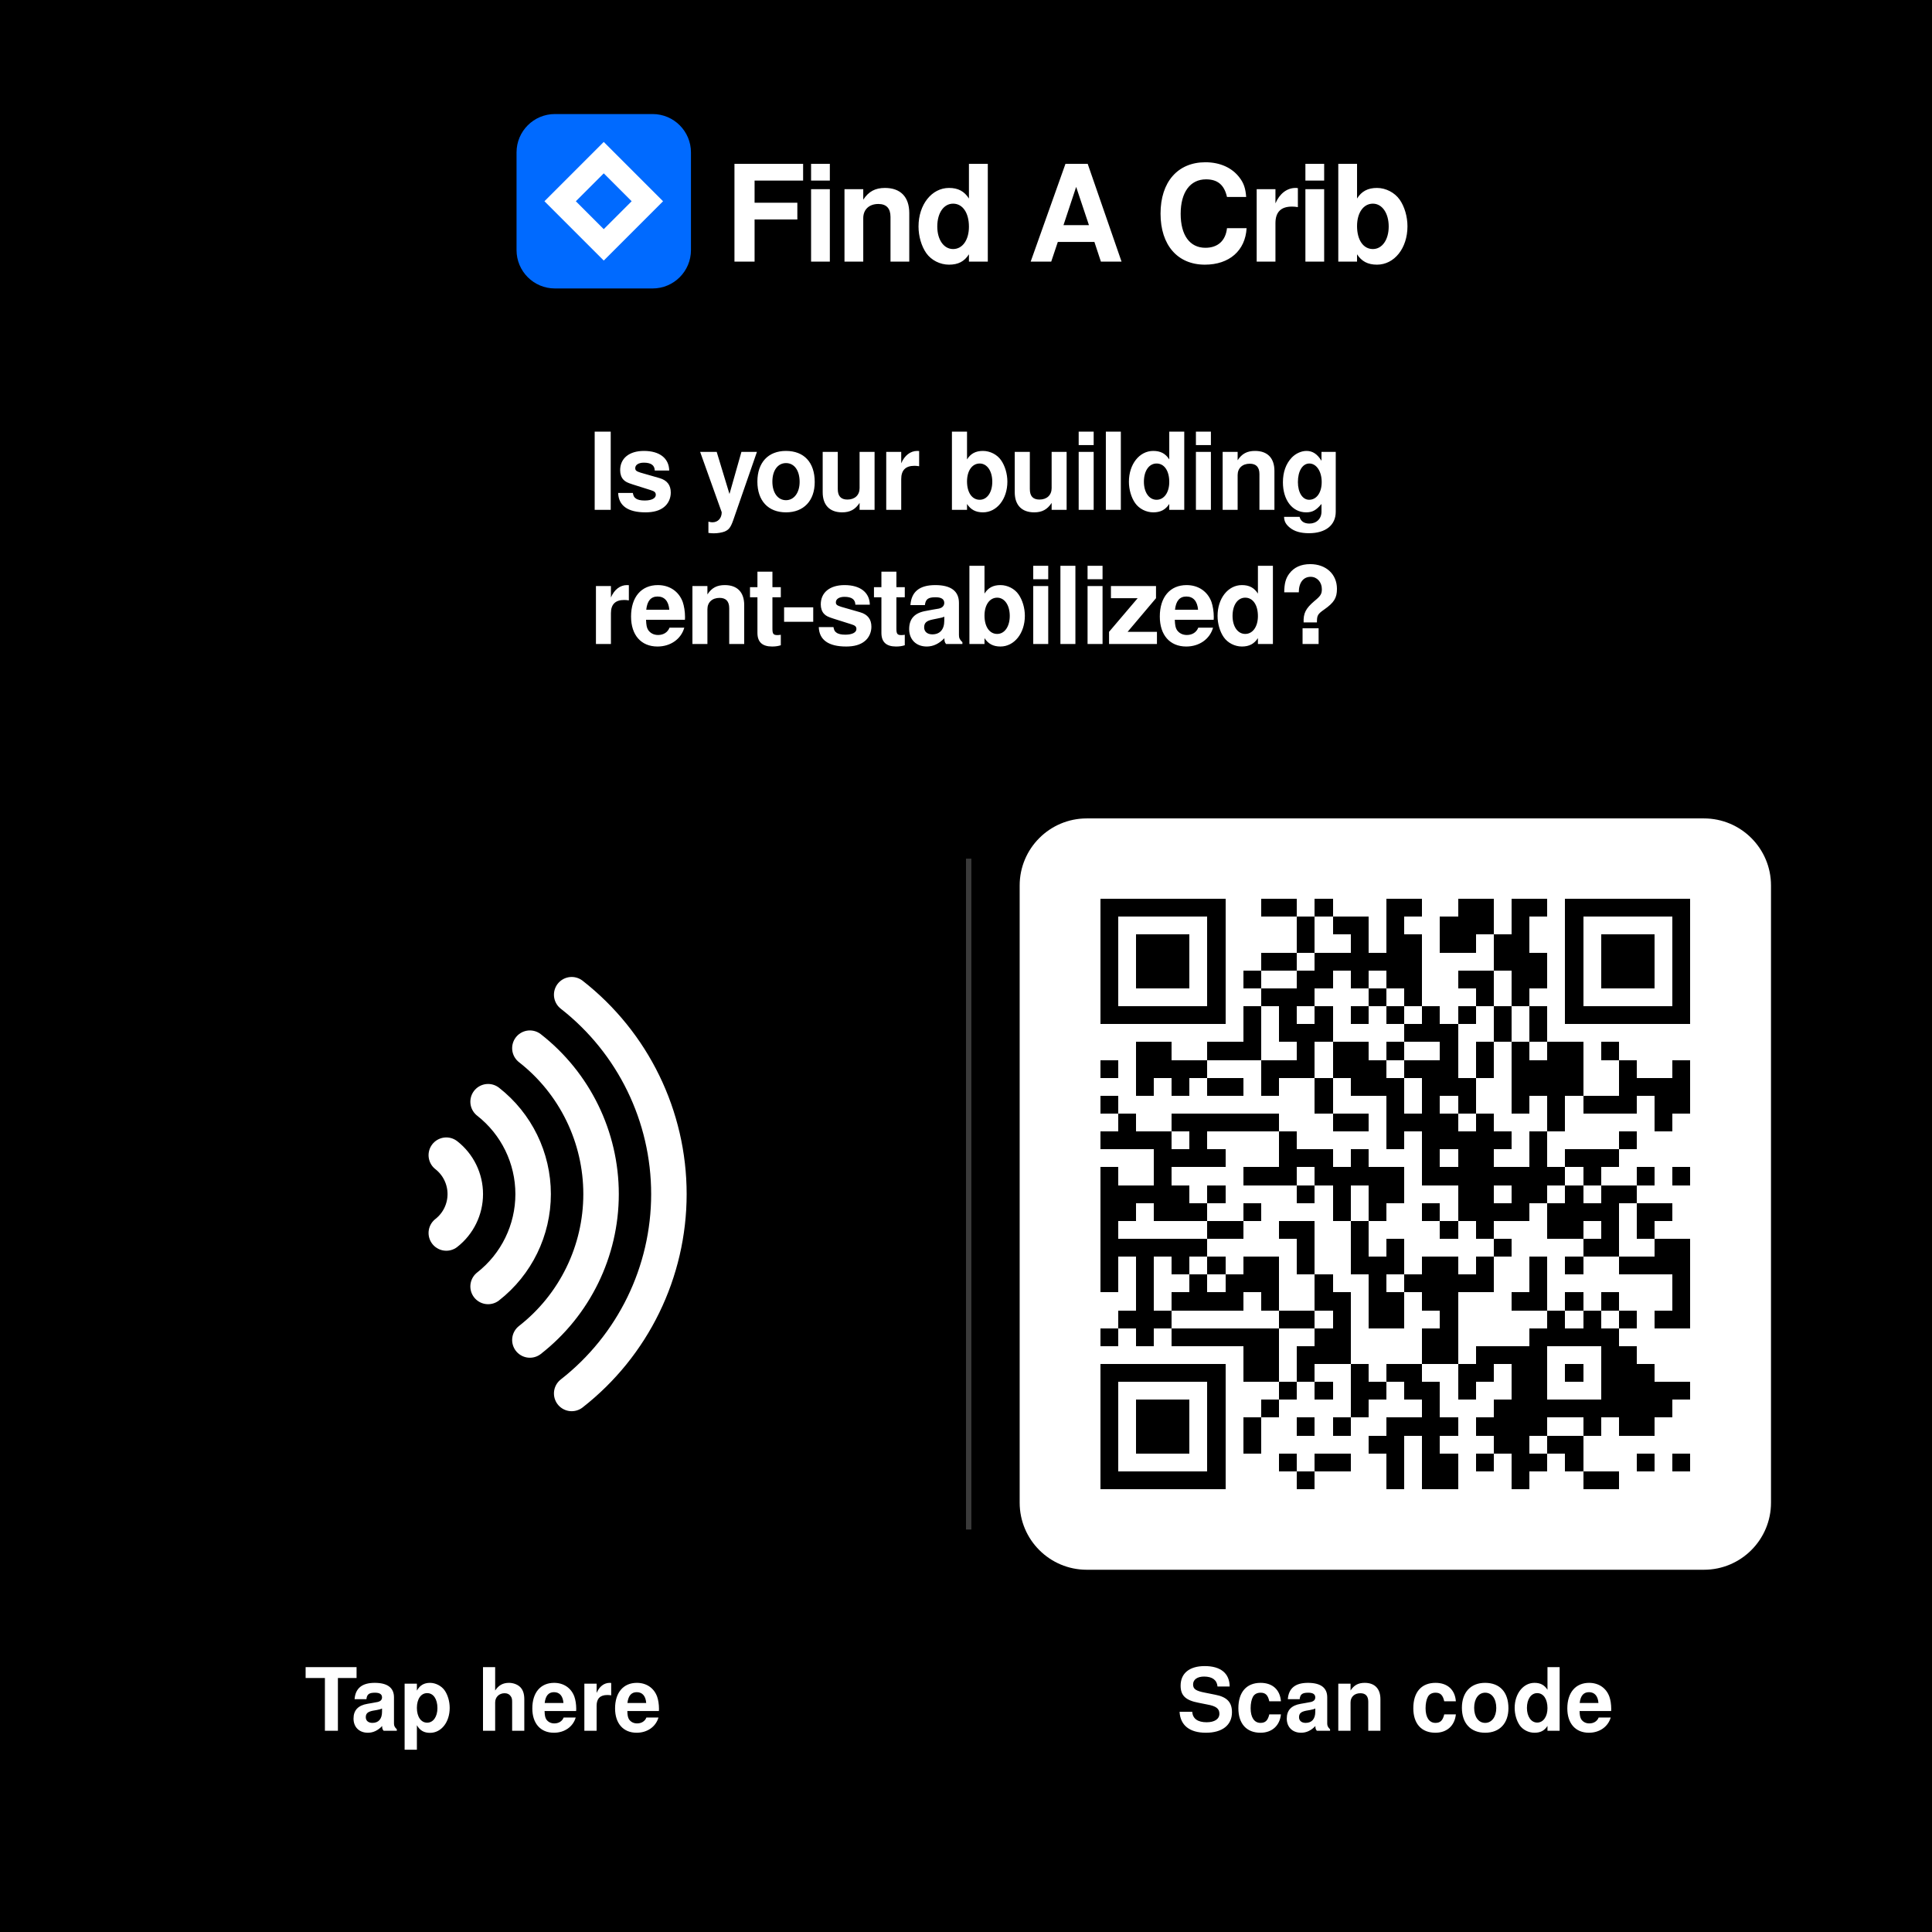
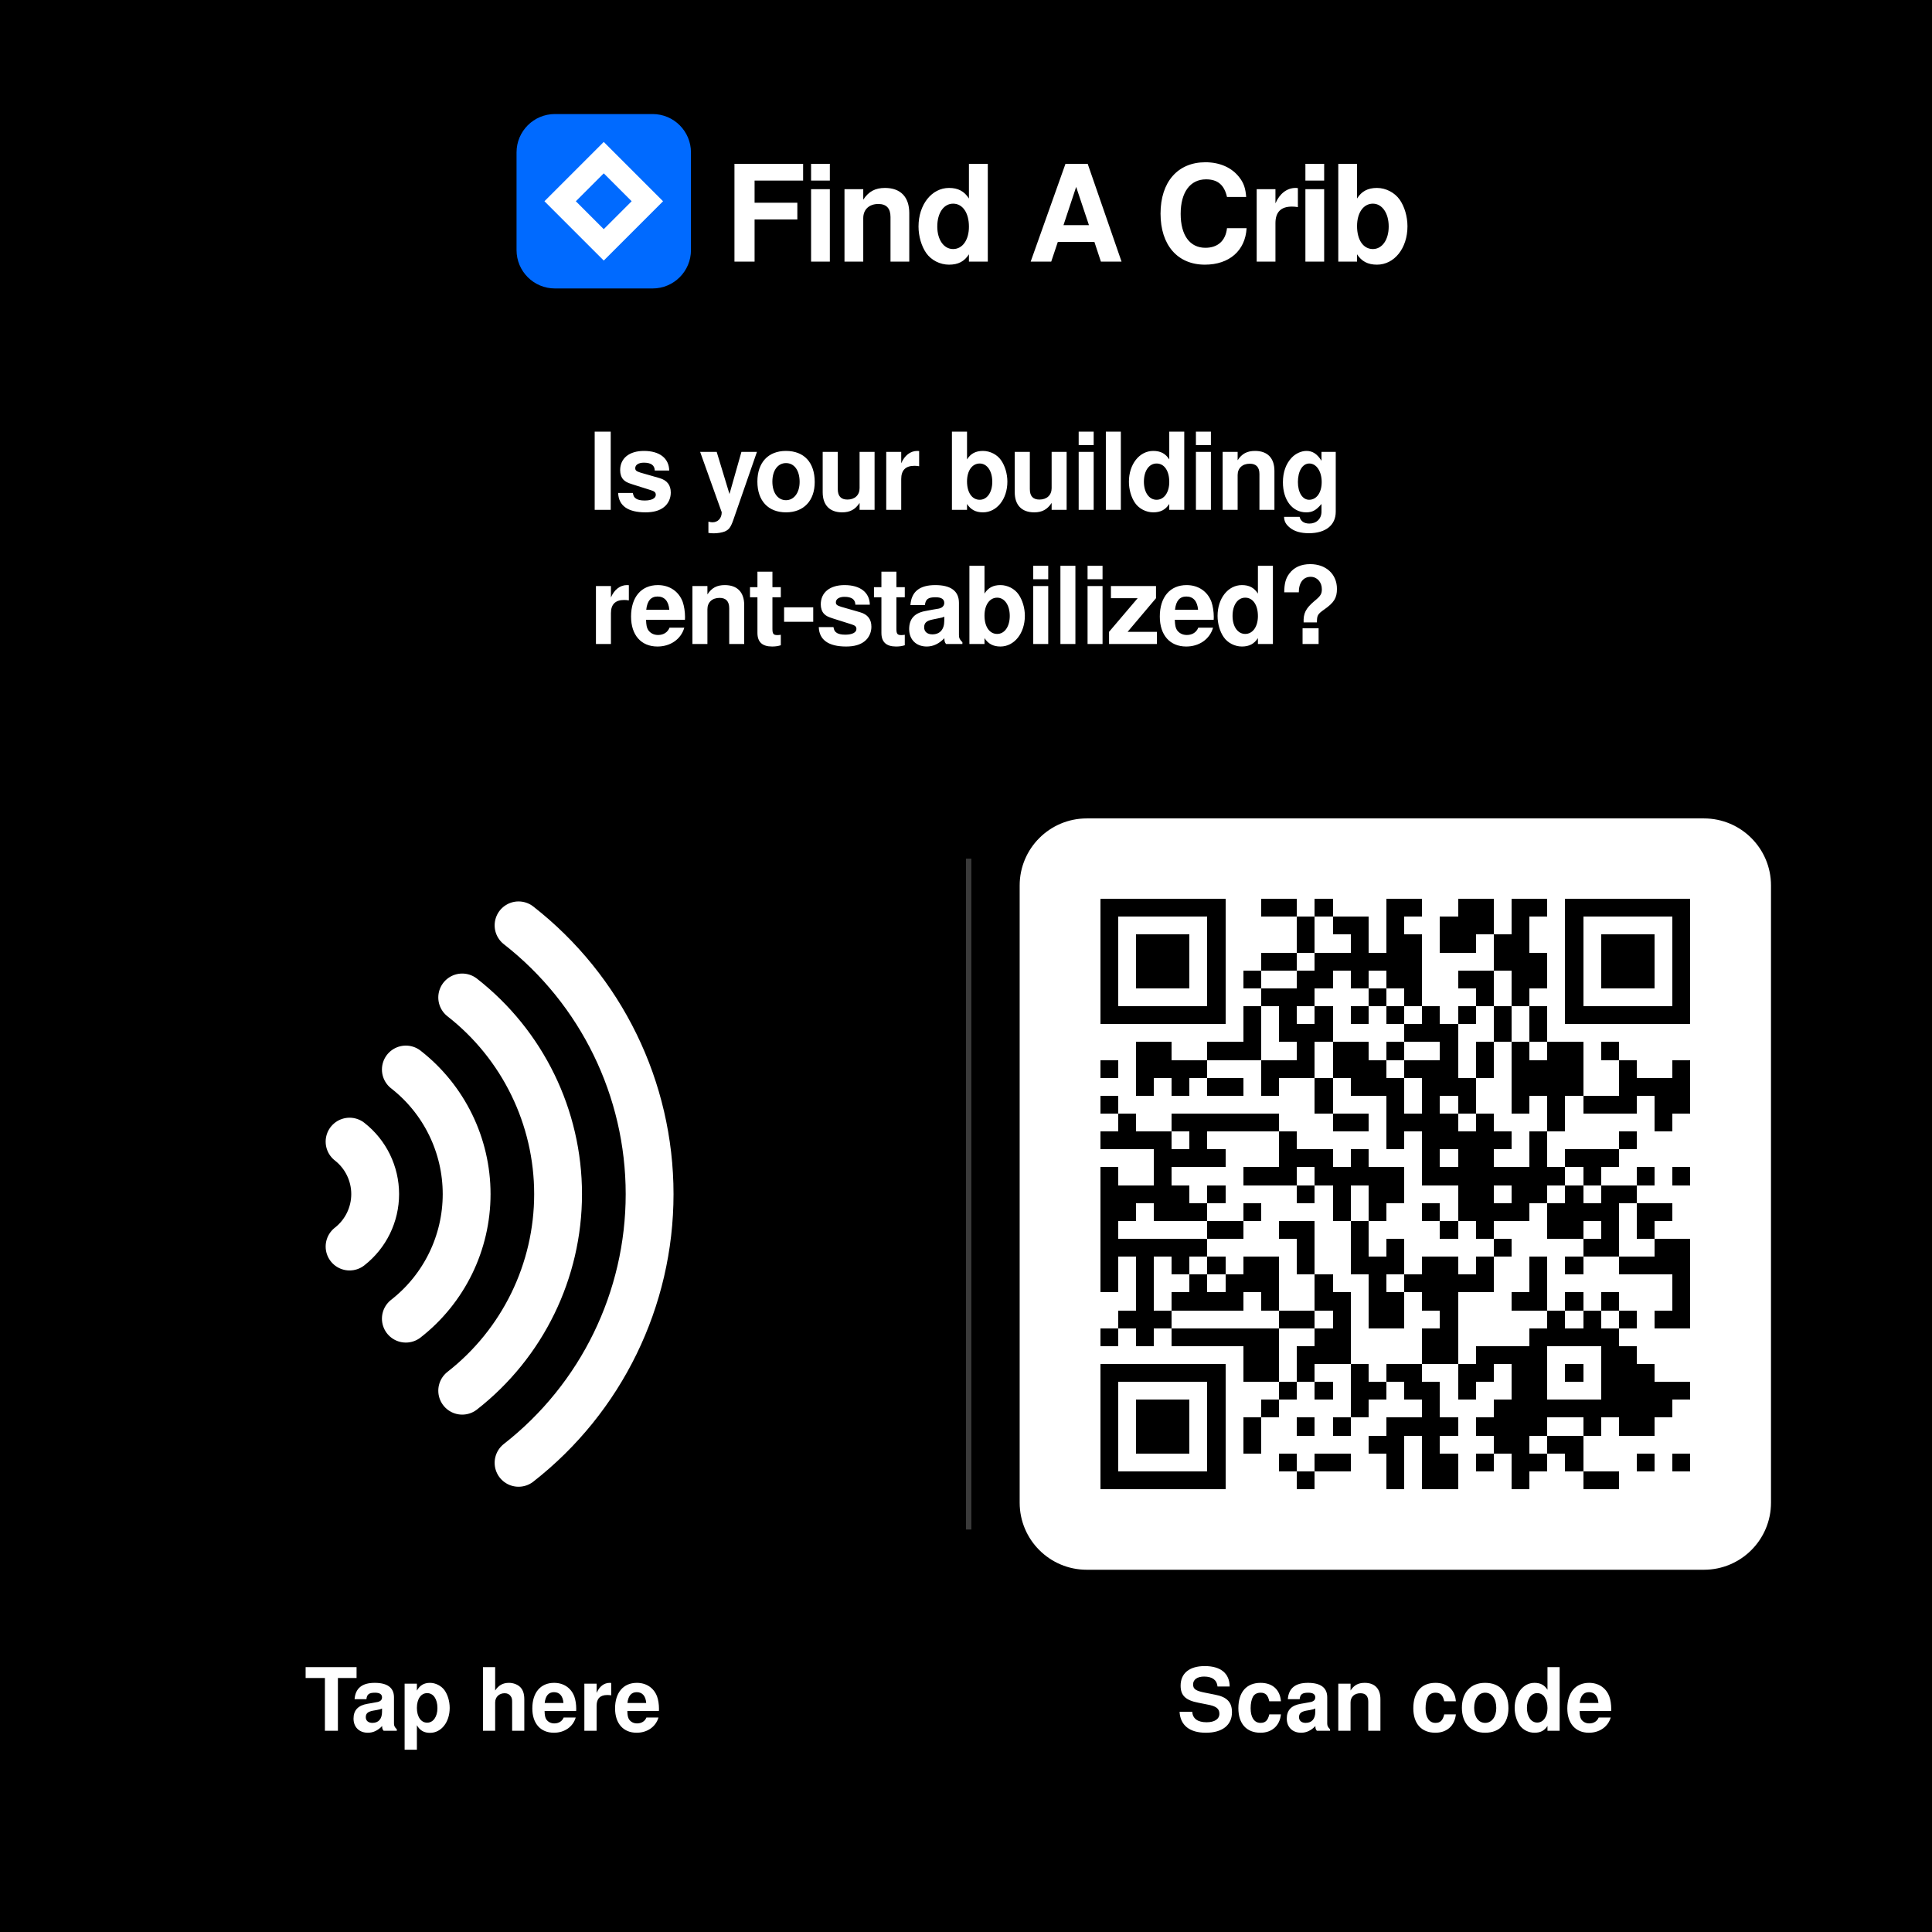
<svg xmlns="http://www.w3.org/2000/svg" width="4in" height="4in" viewBox="0 0 288.00 288.00">
  <rect x="0.00" y="0.00" width="288.00" height="288.00" rx="0.00" fill="#000000" />
  <rect x="77.00" y="17.00" width="26.00" height="26.00" rx="5.72" fill="#006AFF" />
  <path d="M90.00,21.16 L98.84,30.00 L90.00,38.84 L81.16,30.00 Z" fill="#FFFFFF" />
  <path d="M90.00,25.84 L94.16,30.00 L90.00,34.16 L85.84,30.00 Z" fill="#006AFF" />
  <text x="108.00" y="39.00" font-family="Helvetica Neue, Helvetica, Arial, sans-serif" font-size="20.00" font-weight="700" fill="#FFFFFF" text-anchor="start" letter-spacing="-0.50">Find A Crib</text>
  <text x="144.00" y="76.00" font-family="Helvetica Neue, Helvetica, Arial, sans-serif" font-size="16.00" font-weight="700" fill="#FFFFFF" text-anchor="middle" letter-spacing="-0.40">Is your building</text>
  <text x="144.00" y="96.00" font-family="Helvetica Neue, Helvetica, Arial, sans-serif" font-size="16.00" font-weight="700" fill="#FFFFFF" text-anchor="middle" letter-spacing="-0.40">rent-stabilized?</text>
-   <path d="M66.53,172.20 A7.36,7.36 0 0,1 66.53,183.80" fill="none" stroke="#FFFFFF" stroke-width="5.29" stroke-linecap="round" />
-   <path d="M72.76,164.23 A17.48,17.48 0 0,1 72.76,191.77" fill="none" stroke="#FFFFFF" stroke-width="5.29" stroke-linecap="round" />
-   <path d="M78.99,156.25 A27.60,27.60 0 0,1 78.99,199.75" fill="none" stroke="#FFFFFF" stroke-width="5.29" stroke-linecap="round" />
-   <path d="M85.22,148.28 A37.72,37.72 0 0,1 85.22,207.72" fill="none" stroke="#FFFFFF" stroke-width="5.29" stroke-linecap="round" />
+   <path d="M52.11,170.18 A9.92,9.92 0 0,1 52.11,185.82" fill="none" stroke="#FFFFFF" stroke-width="7.13" stroke-linecap="round" />
+   <path d="M60.50,159.43 A23.56,23.56 0 0,1 60.50,196.57" fill="none" stroke="#FFFFFF" stroke-width="7.13" stroke-linecap="round" />
+   <path d="M68.90,148.69 A37.20,37.20 0 0,1 68.90,207.31" fill="none" stroke="#FFFFFF" stroke-width="7.13" stroke-linecap="round" />
+   <path d="M77.30,137.94 A50.84,50.84 0 0,1 77.30,218.06" fill="none" stroke="#FFFFFF" stroke-width="7.13" stroke-linecap="round" />
  <rect x="144.00" y="128.00" width="0.80" height="100.00" rx="0.00" fill="#3A3A3A" />
  <rect x="152.00" y="122.00" width="112.00" height="112.00" rx="10.00" fill="#FFFFFF" />
  <path d="M164.000,134.000h2.667v2.667h-2.667zM166.667,134.000h2.667v2.667h-2.667zM169.333,134.000h2.667v2.667h-2.667zM172.000,134.000h2.667v2.667h-2.667zM174.667,134.000h2.667v2.667h-2.667zM177.333,134.000h2.667v2.667h-2.667zM180.000,134.000h2.667v2.667h-2.667zM188.000,134.000h2.667v2.667h-2.667zM190.667,134.000h2.667v2.667h-2.667zM196.000,134.000h2.667v2.667h-2.667zM206.667,134.000h2.667v2.667h-2.667zM209.333,134.000h2.667v2.667h-2.667zM217.333,134.000h2.667v2.667h-2.667zM220.000,134.000h2.667v2.667h-2.667zM225.333,134.000h2.667v2.667h-2.667zM228.000,134.000h2.667v2.667h-2.667zM233.333,134.000h2.667v2.667h-2.667zM236.000,134.000h2.667v2.667h-2.667zM238.667,134.000h2.667v2.667h-2.667zM241.333,134.000h2.667v2.667h-2.667zM244.000,134.000h2.667v2.667h-2.667zM246.667,134.000h2.667v2.667h-2.667zM249.333,134.000h2.667v2.667h-2.667zM164.000,136.667h2.667v2.667h-2.667zM180.000,136.667h2.667v2.667h-2.667zM193.333,136.667h2.667v2.667h-2.667zM198.667,136.667h2.667v2.667h-2.667zM201.333,136.667h2.667v2.667h-2.667zM206.667,136.667h2.667v2.667h-2.667zM214.667,136.667h2.667v2.667h-2.667zM217.333,136.667h2.667v2.667h-2.667zM220.000,136.667h2.667v2.667h-2.667zM225.333,136.667h2.667v2.667h-2.667zM233.333,136.667h2.667v2.667h-2.667zM249.333,136.667h2.667v2.667h-2.667zM164.000,139.333h2.667v2.667h-2.667zM169.333,139.333h2.667v2.667h-2.667zM172.000,139.333h2.667v2.667h-2.667zM174.667,139.333h2.667v2.667h-2.667zM180.000,139.333h2.667v2.667h-2.667zM193.333,139.333h2.667v2.667h-2.667zM201.333,139.333h2.667v2.667h-2.667zM206.667,139.333h2.667v2.667h-2.667zM209.333,139.333h2.667v2.667h-2.667zM214.667,139.333h2.667v2.667h-2.667zM217.333,139.333h2.667v2.667h-2.667zM222.667,139.333h2.667v2.667h-2.667zM225.333,139.333h2.667v2.667h-2.667zM233.333,139.333h2.667v2.667h-2.667zM238.667,139.333h2.667v2.667h-2.667zM241.333,139.333h2.667v2.667h-2.667zM244.000,139.333h2.667v2.667h-2.667zM249.333,139.333h2.667v2.667h-2.667zM164.000,142.000h2.667v2.667h-2.667zM169.333,142.000h2.667v2.667h-2.667zM172.000,142.000h2.667v2.667h-2.667zM174.667,142.000h2.667v2.667h-2.667zM180.000,142.000h2.667v2.667h-2.667zM188.000,142.000h2.667v2.667h-2.667zM190.667,142.000h2.667v2.667h-2.667zM196.000,142.000h2.667v2.667h-2.667zM198.667,142.000h2.667v2.667h-2.667zM201.333,142.000h2.667v2.667h-2.667zM204.000,142.000h2.667v2.667h-2.667zM206.667,142.000h2.667v2.667h-2.667zM209.333,142.000h2.667v2.667h-2.667zM222.667,142.000h2.667v2.667h-2.667zM225.333,142.000h2.667v2.667h-2.667zM228.000,142.000h2.667v2.667h-2.667zM233.333,142.000h2.667v2.667h-2.667zM238.667,142.000h2.667v2.667h-2.667zM241.333,142.000h2.667v2.667h-2.667zM244.000,142.000h2.667v2.667h-2.667zM249.333,142.000h2.667v2.667h-2.667zM164.000,144.667h2.667v2.667h-2.667zM169.333,144.667h2.667v2.667h-2.667zM172.000,144.667h2.667v2.667h-2.667zM174.667,144.667h2.667v2.667h-2.667zM180.000,144.667h2.667v2.667h-2.667zM185.333,144.667h2.667v2.667h-2.667zM193.333,144.667h2.667v2.667h-2.667zM196.000,144.667h2.667v2.667h-2.667zM201.333,144.667h2.667v2.667h-2.667zM206.667,144.667h2.667v2.667h-2.667zM209.333,144.667h2.667v2.667h-2.667zM217.333,144.667h2.667v2.667h-2.667zM220.000,144.667h2.667v2.667h-2.667zM225.333,144.667h2.667v2.667h-2.667zM228.000,144.667h2.667v2.667h-2.667zM233.333,144.667h2.667v2.667h-2.667zM238.667,144.667h2.667v2.667h-2.667zM241.333,144.667h2.667v2.667h-2.667zM244.000,144.667h2.667v2.667h-2.667zM249.333,144.667h2.667v2.667h-2.667zM164.000,147.333h2.667v2.667h-2.667zM180.000,147.333h2.667v2.667h-2.667zM188.000,147.333h2.667v2.667h-2.667zM190.667,147.333h2.667v2.667h-2.667zM193.333,147.333h2.667v2.667h-2.667zM204.000,147.333h2.667v2.667h-2.667zM209.333,147.333h2.667v2.667h-2.667zM220.000,147.333h2.667v2.667h-2.667zM225.333,147.333h2.667v2.667h-2.667zM233.333,147.333h2.667v2.667h-2.667zM249.333,147.333h2.667v2.667h-2.667zM164.000,150.000h2.667v2.667h-2.667zM166.667,150.000h2.667v2.667h-2.667zM169.333,150.000h2.667v2.667h-2.667zM172.000,150.000h2.667v2.667h-2.667zM174.667,150.000h2.667v2.667h-2.667zM177.333,150.000h2.667v2.667h-2.667zM180.000,150.000h2.667v2.667h-2.667zM185.333,150.000h2.667v2.667h-2.667zM190.667,150.000h2.667v2.667h-2.667zM196.000,150.000h2.667v2.667h-2.667zM201.333,150.000h2.667v2.667h-2.667zM206.667,150.000h2.667v2.667h-2.667zM212.000,150.000h2.667v2.667h-2.667zM217.333,150.000h2.667v2.667h-2.667zM222.667,150.000h2.667v2.667h-2.667zM228.000,150.000h2.667v2.667h-2.667zM233.333,150.000h2.667v2.667h-2.667zM236.000,150.000h2.667v2.667h-2.667zM238.667,150.000h2.667v2.667h-2.667zM241.333,150.000h2.667v2.667h-2.667zM244.000,150.000h2.667v2.667h-2.667zM246.667,150.000h2.667v2.667h-2.667zM249.333,150.000h2.667v2.667h-2.667zM185.333,152.667h2.667v2.667h-2.667zM190.667,152.667h2.667v2.667h-2.667zM193.333,152.667h2.667v2.667h-2.667zM196.000,152.667h2.667v2.667h-2.667zM209.333,152.667h2.667v2.667h-2.667zM212.000,152.667h2.667v2.667h-2.667zM214.667,152.667h2.667v2.667h-2.667zM222.667,152.667h2.667v2.667h-2.667zM228.000,152.667h2.667v2.667h-2.667zM169.333,155.333h2.667v2.667h-2.667zM172.000,155.333h2.667v2.667h-2.667zM180.000,155.333h2.667v2.667h-2.667zM182.667,155.333h2.667v2.667h-2.667zM185.333,155.333h2.667v2.667h-2.667zM193.333,155.333h2.667v2.667h-2.667zM198.667,155.333h2.667v2.667h-2.667zM201.333,155.333h2.667v2.667h-2.667zM206.667,155.333h2.667v2.667h-2.667zM214.667,155.333h2.667v2.667h-2.667zM220.000,155.333h2.667v2.667h-2.667zM225.333,155.333h2.667v2.667h-2.667zM230.667,155.333h2.667v2.667h-2.667zM233.333,155.333h2.667v2.667h-2.667zM238.667,155.333h2.667v2.667h-2.667zM164.000,158.000h2.667v2.667h-2.667zM169.333,158.000h2.667v2.667h-2.667zM172.000,158.000h2.667v2.667h-2.667zM174.667,158.000h2.667v2.667h-2.667zM177.333,158.000h2.667v2.667h-2.667zM188.000,158.000h2.667v2.667h-2.667zM190.667,158.000h2.667v2.667h-2.667zM193.333,158.000h2.667v2.667h-2.667zM198.667,158.000h2.667v2.667h-2.667zM201.333,158.000h2.667v2.667h-2.667zM204.000,158.000h2.667v2.667h-2.667zM209.333,158.000h2.667v2.667h-2.667zM212.000,158.000h2.667v2.667h-2.667zM214.667,158.000h2.667v2.667h-2.667zM220.000,158.000h2.667v2.667h-2.667zM225.333,158.000h2.667v2.667h-2.667zM228.000,158.000h2.667v2.667h-2.667zM230.667,158.000h2.667v2.667h-2.667zM233.333,158.000h2.667v2.667h-2.667zM241.333,158.000h2.667v2.667h-2.667zM249.333,158.000h2.667v2.667h-2.667zM169.333,160.667h2.667v2.667h-2.667zM174.667,160.667h2.667v2.667h-2.667zM180.000,160.667h2.667v2.667h-2.667zM182.667,160.667h2.667v2.667h-2.667zM188.000,160.667h2.667v2.667h-2.667zM196.000,160.667h2.667v2.667h-2.667zM201.333,160.667h2.667v2.667h-2.667zM204.000,160.667h2.667v2.667h-2.667zM206.667,160.667h2.667v2.667h-2.667zM212.000,160.667h2.667v2.667h-2.667zM214.667,160.667h2.667v2.667h-2.667zM217.333,160.667h2.667v2.667h-2.667zM225.333,160.667h2.667v2.667h-2.667zM228.000,160.667h2.667v2.667h-2.667zM230.667,160.667h2.667v2.667h-2.667zM233.333,160.667h2.667v2.667h-2.667zM241.333,160.667h2.667v2.667h-2.667zM244.000,160.667h2.667v2.667h-2.667zM246.667,160.667h2.667v2.667h-2.667zM249.333,160.667h2.667v2.667h-2.667zM164.000,163.333h2.667v2.667h-2.667zM196.000,163.333h2.667v2.667h-2.667zM206.667,163.333h2.667v2.667h-2.667zM212.000,163.333h2.667v2.667h-2.667zM217.333,163.333h2.667v2.667h-2.667zM225.333,163.333h2.667v2.667h-2.667zM230.667,163.333h2.667v2.667h-2.667zM236.000,163.333h2.667v2.667h-2.667zM238.667,163.333h2.667v2.667h-2.667zM241.333,163.333h2.667v2.667h-2.667zM246.667,163.333h2.667v2.667h-2.667zM249.333,163.333h2.667v2.667h-2.667zM166.667,166.000h2.667v2.667h-2.667zM174.667,166.000h2.667v2.667h-2.667zM177.333,166.000h2.667v2.667h-2.667zM180.000,166.000h2.667v2.667h-2.667zM182.667,166.000h2.667v2.667h-2.667zM185.333,166.000h2.667v2.667h-2.667zM188.000,166.000h2.667v2.667h-2.667zM198.667,166.000h2.667v2.667h-2.667zM201.333,166.000h2.667v2.667h-2.667zM206.667,166.000h2.667v2.667h-2.667zM209.333,166.000h2.667v2.667h-2.667zM212.000,166.000h2.667v2.667h-2.667zM214.667,166.000h2.667v2.667h-2.667zM220.000,166.000h2.667v2.667h-2.667zM230.667,166.000h2.667v2.667h-2.667zM246.667,166.000h2.667v2.667h-2.667zM164.000,168.667h2.667v2.667h-2.667zM166.667,168.667h2.667v2.667h-2.667zM169.333,168.667h2.667v2.667h-2.667zM172.000,168.667h2.667v2.667h-2.667zM177.333,168.667h2.667v2.667h-2.667zM190.667,168.667h2.667v2.667h-2.667zM206.667,168.667h2.667v2.667h-2.667zM212.000,168.667h2.667v2.667h-2.667zM214.667,168.667h2.667v2.667h-2.667zM217.333,168.667h2.667v2.667h-2.667zM220.000,168.667h2.667v2.667h-2.667zM222.667,168.667h2.667v2.667h-2.667zM228.000,168.667h2.667v2.667h-2.667zM241.333,168.667h2.667v2.667h-2.667zM172.000,171.333h2.667v2.667h-2.667zM174.667,171.333h2.667v2.667h-2.667zM177.333,171.333h2.667v2.667h-2.667zM180.000,171.333h2.667v2.667h-2.667zM190.667,171.333h2.667v2.667h-2.667zM193.333,171.333h2.667v2.667h-2.667zM196.000,171.333h2.667v2.667h-2.667zM201.333,171.333h2.667v2.667h-2.667zM212.000,171.333h2.667v2.667h-2.667zM217.333,171.333h2.667v2.667h-2.667zM220.000,171.333h2.667v2.667h-2.667zM228.000,171.333h2.667v2.667h-2.667zM233.333,171.333h2.667v2.667h-2.667zM236.000,171.333h2.667v2.667h-2.667zM238.667,171.333h2.667v2.667h-2.667zM164.000,174.000h2.667v2.667h-2.667zM172.000,174.000h2.667v2.667h-2.667zM185.333,174.000h2.667v2.667h-2.667zM188.000,174.000h2.667v2.667h-2.667zM190.667,174.000h2.667v2.667h-2.667zM196.000,174.000h2.667v2.667h-2.667zM198.667,174.000h2.667v2.667h-2.667zM201.333,174.000h2.667v2.667h-2.667zM204.000,174.000h2.667v2.667h-2.667zM206.667,174.000h2.667v2.667h-2.667zM212.000,174.000h2.667v2.667h-2.667zM214.667,174.000h2.667v2.667h-2.667zM217.333,174.000h2.667v2.667h-2.667zM220.000,174.000h2.667v2.667h-2.667zM222.667,174.000h2.667v2.667h-2.667zM225.333,174.000h2.667v2.667h-2.667zM228.000,174.000h2.667v2.667h-2.667zM230.667,174.000h2.667v2.667h-2.667zM236.000,174.000h2.667v2.667h-2.667zM244.000,174.000h2.667v2.667h-2.667zM249.333,174.000h2.667v2.667h-2.667zM164.000,176.667h2.667v2.667h-2.667zM166.667,176.667h2.667v2.667h-2.667zM169.333,176.667h2.667v2.667h-2.667zM172.000,176.667h2.667v2.667h-2.667zM174.667,176.667h2.667v2.667h-2.667zM180.000,176.667h2.667v2.667h-2.667zM193.333,176.667h2.667v2.667h-2.667zM198.667,176.667h2.667v2.667h-2.667zM204.000,176.667h2.667v2.667h-2.667zM206.667,176.667h2.667v2.667h-2.667zM217.333,176.667h2.667v2.667h-2.667zM220.000,176.667h2.667v2.667h-2.667zM225.333,176.667h2.667v2.667h-2.667zM228.000,176.667h2.667v2.667h-2.667zM233.333,176.667h2.667v2.667h-2.667zM238.667,176.667h2.667v2.667h-2.667zM241.333,176.667h2.667v2.667h-2.667zM164.000,179.333h2.667v2.667h-2.667zM166.667,179.333h2.667v2.667h-2.667zM172.000,179.333h2.667v2.667h-2.667zM174.667,179.333h2.667v2.667h-2.667zM177.333,179.333h2.667v2.667h-2.667zM185.333,179.333h2.667v2.667h-2.667zM198.667,179.333h2.667v2.667h-2.667zM204.000,179.333h2.667v2.667h-2.667zM212.000,179.333h2.667v2.667h-2.667zM217.333,179.333h2.667v2.667h-2.667zM220.000,179.333h2.667v2.667h-2.667zM222.667,179.333h2.667v2.667h-2.667zM225.333,179.333h2.667v2.667h-2.667zM230.667,179.333h2.667v2.667h-2.667zM233.333,179.333h2.667v2.667h-2.667zM236.000,179.333h2.667v2.667h-2.667zM238.667,179.333h2.667v2.667h-2.667zM244.000,179.333h2.667v2.667h-2.667zM246.667,179.333h2.667v2.667h-2.667zM164.000,182.000h2.667v2.667h-2.667zM180.000,182.000h2.667v2.667h-2.667zM182.667,182.000h2.667v2.667h-2.667zM190.667,182.000h2.667v2.667h-2.667zM193.333,182.000h2.667v2.667h-2.667zM201.333,182.000h2.667v2.667h-2.667zM214.667,182.000h2.667v2.667h-2.667zM220.000,182.000h2.667v2.667h-2.667zM230.667,182.000h2.667v2.667h-2.667zM233.333,182.000h2.667v2.667h-2.667zM238.667,182.000h2.667v2.667h-2.667zM244.000,182.000h2.667v2.667h-2.667zM164.000,184.667h2.667v2.667h-2.667zM166.667,184.667h2.667v2.667h-2.667zM169.333,184.667h2.667v2.667h-2.667zM172.000,184.667h2.667v2.667h-2.667zM174.667,184.667h2.667v2.667h-2.667zM177.333,184.667h2.667v2.667h-2.667zM193.333,184.667h2.667v2.667h-2.667zM201.333,184.667h2.667v2.667h-2.667zM206.667,184.667h2.667v2.667h-2.667zM222.667,184.667h2.667v2.667h-2.667zM236.000,184.667h2.667v2.667h-2.667zM238.667,184.667h2.667v2.667h-2.667zM246.667,184.667h2.667v2.667h-2.667zM249.333,184.667h2.667v2.667h-2.667zM164.000,187.333h2.667v2.667h-2.667zM169.333,187.333h2.667v2.667h-2.667zM174.667,187.333h2.667v2.667h-2.667zM180.000,187.333h2.667v2.667h-2.667zM185.333,187.333h2.667v2.667h-2.667zM188.000,187.333h2.667v2.667h-2.667zM193.333,187.333h2.667v2.667h-2.667zM201.333,187.333h2.667v2.667h-2.667zM204.000,187.333h2.667v2.667h-2.667zM206.667,187.333h2.667v2.667h-2.667zM212.000,187.333h2.667v2.667h-2.667zM214.667,187.333h2.667v2.667h-2.667zM220.000,187.333h2.667v2.667h-2.667zM228.000,187.333h2.667v2.667h-2.667zM233.333,187.333h2.667v2.667h-2.667zM241.333,187.333h2.667v2.667h-2.667zM244.000,187.333h2.667v2.667h-2.667zM246.667,187.333h2.667v2.667h-2.667zM249.333,187.333h2.667v2.667h-2.667zM164.000,190.000h2.667v2.667h-2.667zM169.333,190.000h2.667v2.667h-2.667zM177.333,190.000h2.667v2.667h-2.667zM182.667,190.000h2.667v2.667h-2.667zM185.333,190.000h2.667v2.667h-2.667zM188.000,190.000h2.667v2.667h-2.667zM196.000,190.000h2.667v2.667h-2.667zM204.000,190.000h2.667v2.667h-2.667zM209.333,190.000h2.667v2.667h-2.667zM212.000,190.000h2.667v2.667h-2.667zM214.667,190.000h2.667v2.667h-2.667zM217.333,190.000h2.667v2.667h-2.667zM220.000,190.000h2.667v2.667h-2.667zM228.000,190.000h2.667v2.667h-2.667zM249.333,190.000h2.667v2.667h-2.667zM169.333,192.667h2.667v2.667h-2.667zM174.667,192.667h2.667v2.667h-2.667zM177.333,192.667h2.667v2.667h-2.667zM180.000,192.667h2.667v2.667h-2.667zM182.667,192.667h2.667v2.667h-2.667zM188.000,192.667h2.667v2.667h-2.667zM196.000,192.667h2.667v2.667h-2.667zM198.667,192.667h2.667v2.667h-2.667zM204.000,192.667h2.667v2.667h-2.667zM206.667,192.667h2.667v2.667h-2.667zM212.000,192.667h2.667v2.667h-2.667zM214.667,192.667h2.667v2.667h-2.667zM225.333,192.667h2.667v2.667h-2.667zM228.000,192.667h2.667v2.667h-2.667zM233.333,192.667h2.667v2.667h-2.667zM238.667,192.667h2.667v2.667h-2.667zM249.333,192.667h2.667v2.667h-2.667zM166.667,195.333h2.667v2.667h-2.667zM169.333,195.333h2.667v2.667h-2.667zM172.000,195.333h2.667v2.667h-2.667zM190.667,195.333h2.667v2.667h-2.667zM193.333,195.333h2.667v2.667h-2.667zM198.667,195.333h2.667v2.667h-2.667zM204.000,195.333h2.667v2.667h-2.667zM206.667,195.333h2.667v2.667h-2.667zM214.667,195.333h2.667v2.667h-2.667zM230.667,195.333h2.667v2.667h-2.667zM236.000,195.333h2.667v2.667h-2.667zM241.333,195.333h2.667v2.667h-2.667zM246.667,195.333h2.667v2.667h-2.667zM249.333,195.333h2.667v2.667h-2.667zM164.000,198.000h2.667v2.667h-2.667zM169.333,198.000h2.667v2.667h-2.667zM174.667,198.000h2.667v2.667h-2.667zM177.333,198.000h2.667v2.667h-2.667zM180.000,198.000h2.667v2.667h-2.667zM182.667,198.000h2.667v2.667h-2.667zM185.333,198.000h2.667v2.667h-2.667zM188.000,198.000h2.667v2.667h-2.667zM196.000,198.000h2.667v2.667h-2.667zM198.667,198.000h2.667v2.667h-2.667zM212.000,198.000h2.667v2.667h-2.667zM214.667,198.000h2.667v2.667h-2.667zM228.000,198.000h2.667v2.667h-2.667zM230.667,198.000h2.667v2.667h-2.667zM233.333,198.000h2.667v2.667h-2.667zM236.000,198.000h2.667v2.667h-2.667zM238.667,198.000h2.667v2.667h-2.667zM185.333,200.667h2.667v2.667h-2.667zM188.000,200.667h2.667v2.667h-2.667zM193.333,200.667h2.667v2.667h-2.667zM196.000,200.667h2.667v2.667h-2.667zM198.667,200.667h2.667v2.667h-2.667zM212.000,200.667h2.667v2.667h-2.667zM214.667,200.667h2.667v2.667h-2.667zM220.000,200.667h2.667v2.667h-2.667zM222.667,200.667h2.667v2.667h-2.667zM225.333,200.667h2.667v2.667h-2.667zM228.000,200.667h2.667v2.667h-2.667zM238.667,200.667h2.667v2.667h-2.667zM241.333,200.667h2.667v2.667h-2.667zM164.000,203.333h2.667v2.667h-2.667zM166.667,203.333h2.667v2.667h-2.667zM169.333,203.333h2.667v2.667h-2.667zM172.000,203.333h2.667v2.667h-2.667zM174.667,203.333h2.667v2.667h-2.667zM177.333,203.333h2.667v2.667h-2.667zM180.000,203.333h2.667v2.667h-2.667zM185.333,203.333h2.667v2.667h-2.667zM188.000,203.333h2.667v2.667h-2.667zM193.333,203.333h2.667v2.667h-2.667zM201.333,203.333h2.667v2.667h-2.667zM206.667,203.333h2.667v2.667h-2.667zM209.333,203.333h2.667v2.667h-2.667zM217.333,203.333h2.667v2.667h-2.667zM220.000,203.333h2.667v2.667h-2.667zM225.333,203.333h2.667v2.667h-2.667zM228.000,203.333h2.667v2.667h-2.667zM233.333,203.333h2.667v2.667h-2.667zM238.667,203.333h2.667v2.667h-2.667zM241.333,203.333h2.667v2.667h-2.667zM244.000,203.333h2.667v2.667h-2.667zM164.000,206.000h2.667v2.667h-2.667zM180.000,206.000h2.667v2.667h-2.667zM190.667,206.000h2.667v2.667h-2.667zM196.000,206.000h2.667v2.667h-2.667zM201.333,206.000h2.667v2.667h-2.667zM204.000,206.000h2.667v2.667h-2.667zM209.333,206.000h2.667v2.667h-2.667zM212.000,206.000h2.667v2.667h-2.667zM217.333,206.000h2.667v2.667h-2.667zM225.333,206.000h2.667v2.667h-2.667zM228.000,206.000h2.667v2.667h-2.667zM238.667,206.000h2.667v2.667h-2.667zM241.333,206.000h2.667v2.667h-2.667zM244.000,206.000h2.667v2.667h-2.667zM246.667,206.000h2.667v2.667h-2.667zM249.333,206.000h2.667v2.667h-2.667zM164.000,208.667h2.667v2.667h-2.667zM169.333,208.667h2.667v2.667h-2.667zM172.000,208.667h2.667v2.667h-2.667zM174.667,208.667h2.667v2.667h-2.667zM180.000,208.667h2.667v2.667h-2.667zM188.000,208.667h2.667v2.667h-2.667zM201.333,208.667h2.667v2.667h-2.667zM212.000,208.667h2.667v2.667h-2.667zM222.667,208.667h2.667v2.667h-2.667zM225.333,208.667h2.667v2.667h-2.667zM228.000,208.667h2.667v2.667h-2.667zM230.667,208.667h2.667v2.667h-2.667zM233.333,208.667h2.667v2.667h-2.667zM236.000,208.667h2.667v2.667h-2.667zM238.667,208.667h2.667v2.667h-2.667zM241.333,208.667h2.667v2.667h-2.667zM244.000,208.667h2.667v2.667h-2.667zM246.667,208.667h2.667v2.667h-2.667zM164.000,211.333h2.667v2.667h-2.667zM169.333,211.333h2.667v2.667h-2.667zM172.000,211.333h2.667v2.667h-2.667zM174.667,211.333h2.667v2.667h-2.667zM180.000,211.333h2.667v2.667h-2.667zM185.333,211.333h2.667v2.667h-2.667zM193.333,211.333h2.667v2.667h-2.667zM198.667,211.333h2.667v2.667h-2.667zM206.667,211.333h2.667v2.667h-2.667zM209.333,211.333h2.667v2.667h-2.667zM212.000,211.333h2.667v2.667h-2.667zM214.667,211.333h2.667v2.667h-2.667zM220.000,211.333h2.667v2.667h-2.667zM222.667,211.333h2.667v2.667h-2.667zM225.333,211.333h2.667v2.667h-2.667zM228.000,211.333h2.667v2.667h-2.667zM236.000,211.333h2.667v2.667h-2.667zM241.333,211.333h2.667v2.667h-2.667zM244.000,211.333h2.667v2.667h-2.667zM164.000,214.000h2.667v2.667h-2.667zM169.333,214.000h2.667v2.667h-2.667zM172.000,214.000h2.667v2.667h-2.667zM174.667,214.000h2.667v2.667h-2.667zM180.000,214.000h2.667v2.667h-2.667zM185.333,214.000h2.667v2.667h-2.667zM204.000,214.000h2.667v2.667h-2.667zM206.667,214.000h2.667v2.667h-2.667zM212.000,214.000h2.667v2.667h-2.667zM222.667,214.000h2.667v2.667h-2.667zM225.333,214.000h2.667v2.667h-2.667zM230.667,214.000h2.667v2.667h-2.667zM233.333,214.000h2.667v2.667h-2.667zM164.000,216.667h2.667v2.667h-2.667zM180.000,216.667h2.667v2.667h-2.667zM190.667,216.667h2.667v2.667h-2.667zM196.000,216.667h2.667v2.667h-2.667zM198.667,216.667h2.667v2.667h-2.667zM206.667,216.667h2.667v2.667h-2.667zM212.000,216.667h2.667v2.667h-2.667zM214.667,216.667h2.667v2.667h-2.667zM220.000,216.667h2.667v2.667h-2.667zM225.333,216.667h2.667v2.667h-2.667zM228.000,216.667h2.667v2.667h-2.667zM233.333,216.667h2.667v2.667h-2.667zM244.000,216.667h2.667v2.667h-2.667zM249.333,216.667h2.667v2.667h-2.667zM164.000,219.333h2.667v2.667h-2.667zM166.667,219.333h2.667v2.667h-2.667zM169.333,219.333h2.667v2.667h-2.667zM172.000,219.333h2.667v2.667h-2.667zM174.667,219.333h2.667v2.667h-2.667zM177.333,219.333h2.667v2.667h-2.667zM180.000,219.333h2.667v2.667h-2.667zM193.333,219.333h2.667v2.667h-2.667zM206.667,219.333h2.667v2.667h-2.667zM212.000,219.333h2.667v2.667h-2.667zM214.667,219.333h2.667v2.667h-2.667zM225.333,219.333h2.667v2.667h-2.667zM236.000,219.333h2.667v2.667h-2.667zM238.667,219.333h2.667v2.667h-2.667z" fill="#000000" shape-rendering="crispEdges" />
  <text x="72.00" y="258.00" font-family="Helvetica Neue, Helvetica, Arial, sans-serif" font-size="13.00" font-weight="700" fill="#FFFFFF" text-anchor="middle" letter-spacing="0.00">Tap here</text>
  <text x="208.00" y="258.00" font-family="Helvetica Neue, Helvetica, Arial, sans-serif" font-size="13.00" font-weight="700" fill="#FFFFFF" text-anchor="middle" letter-spacing="0.00">Scan code</text>
</svg>
